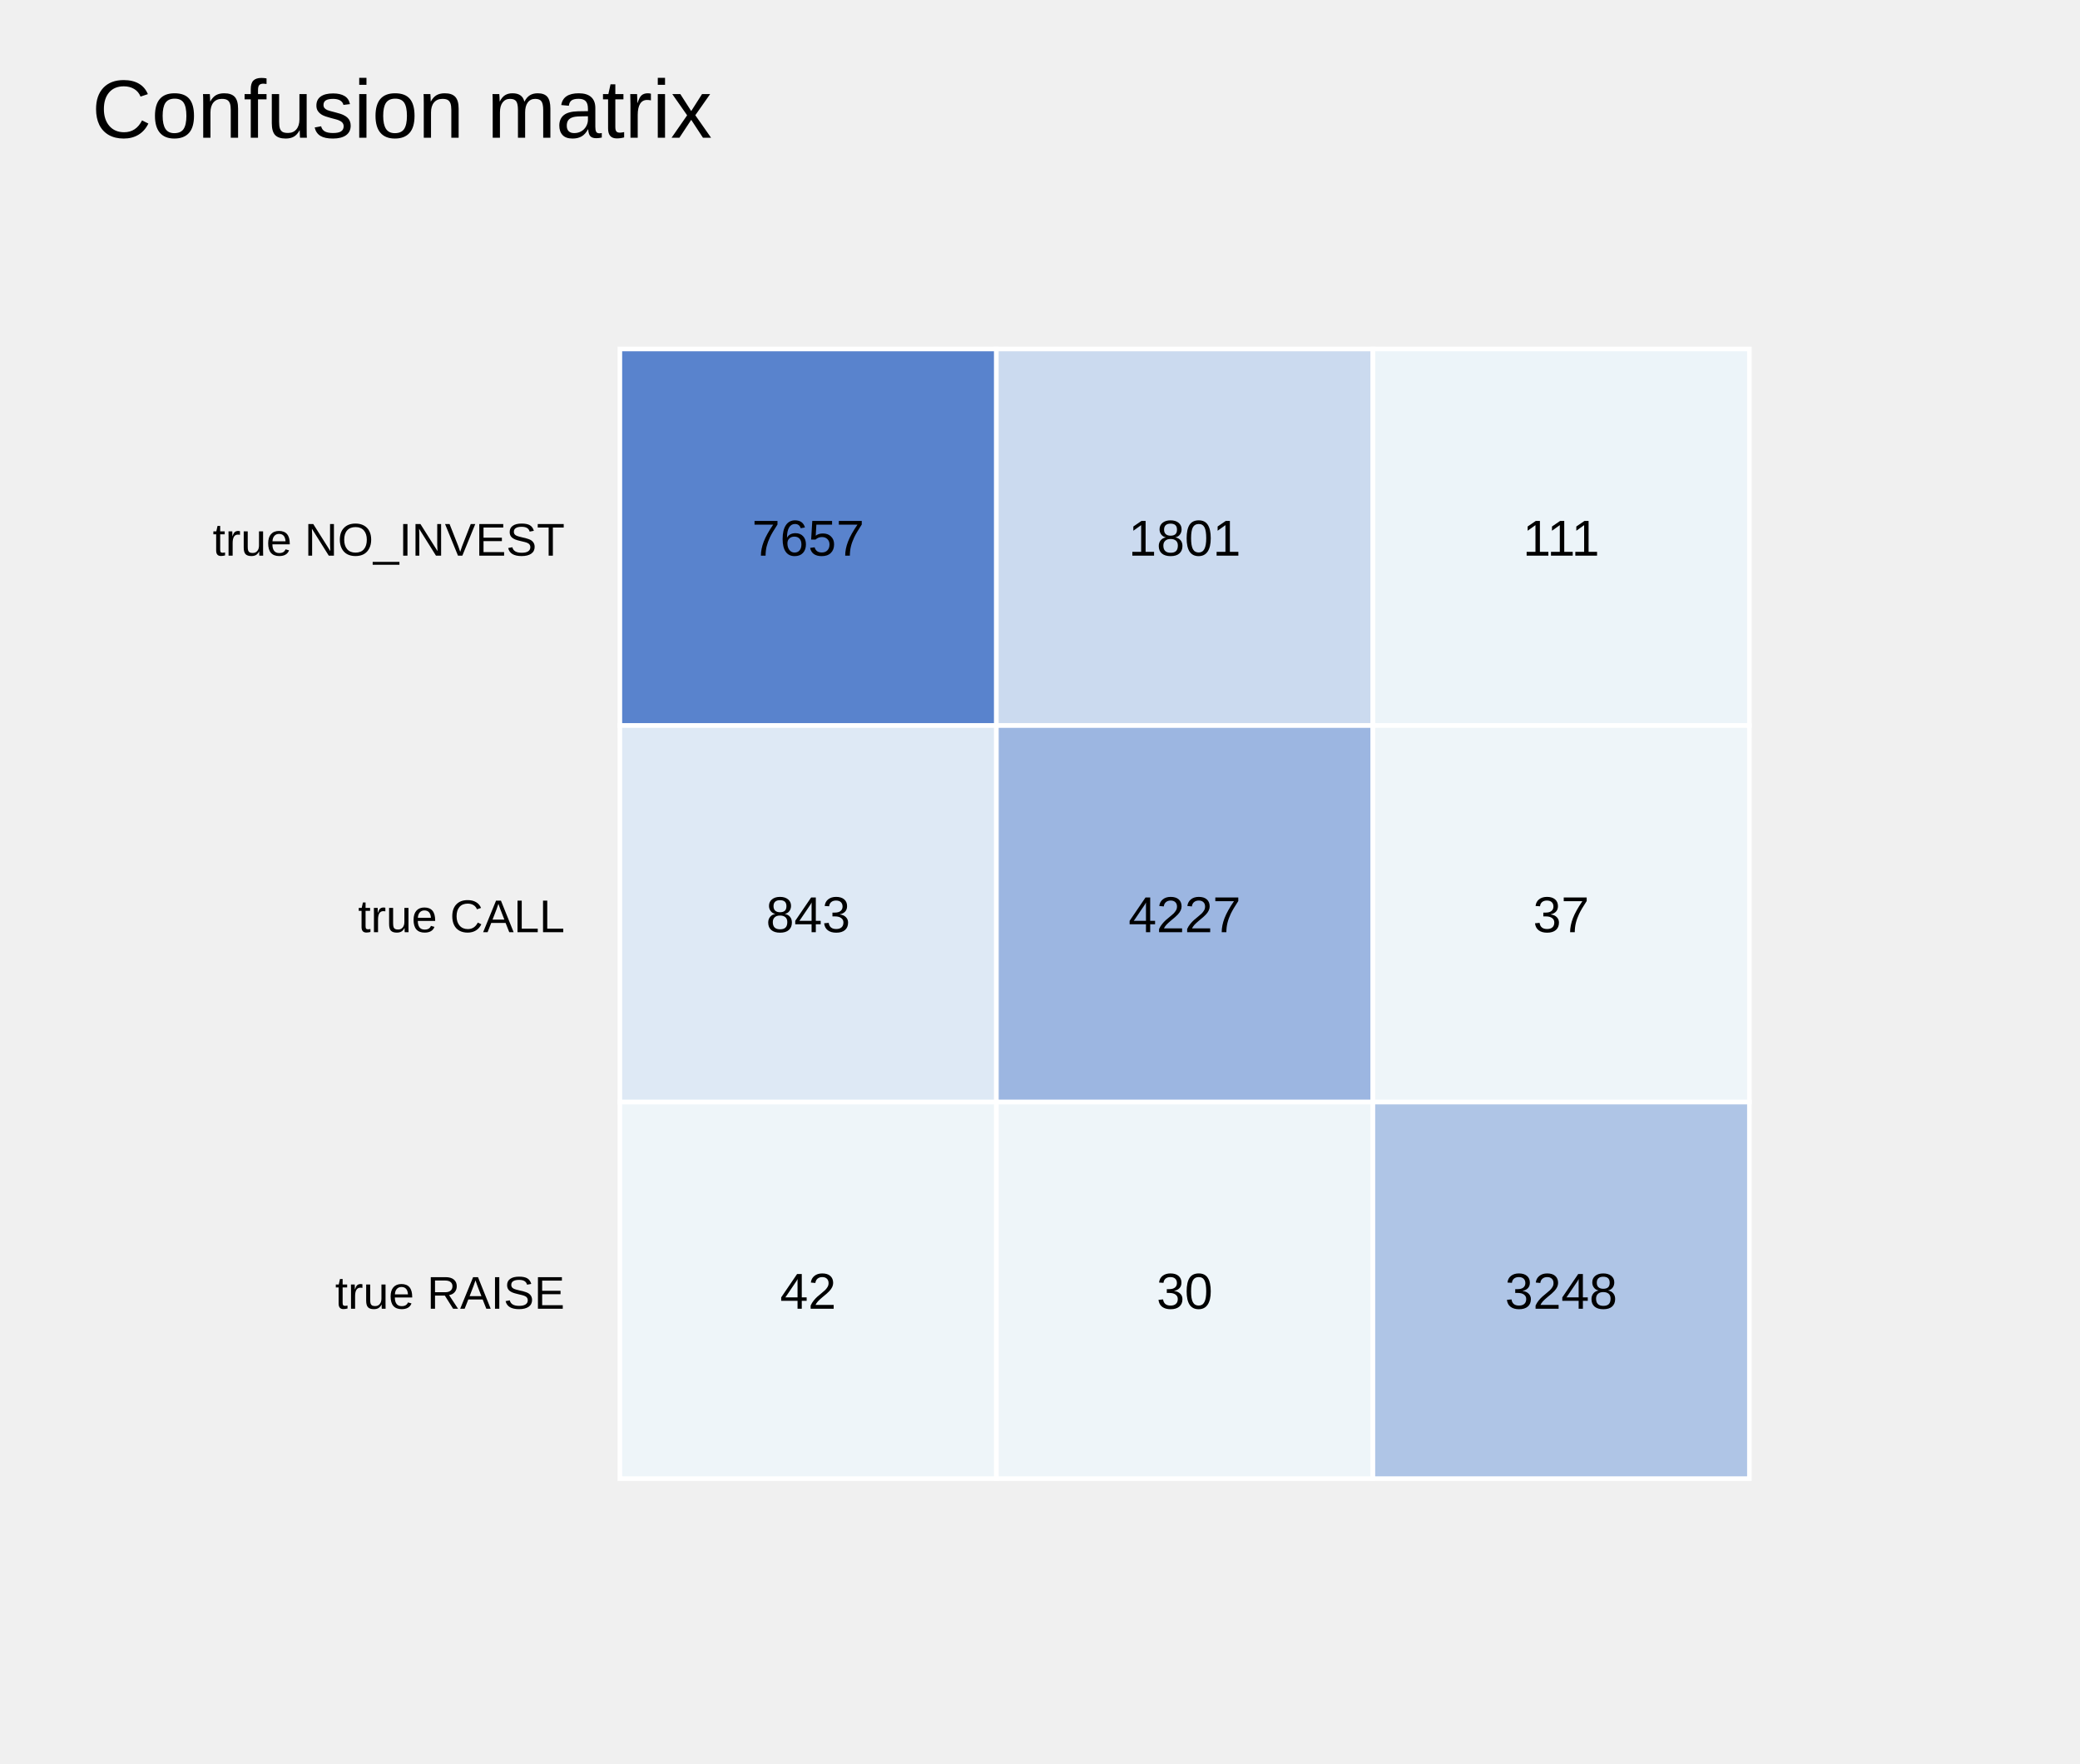
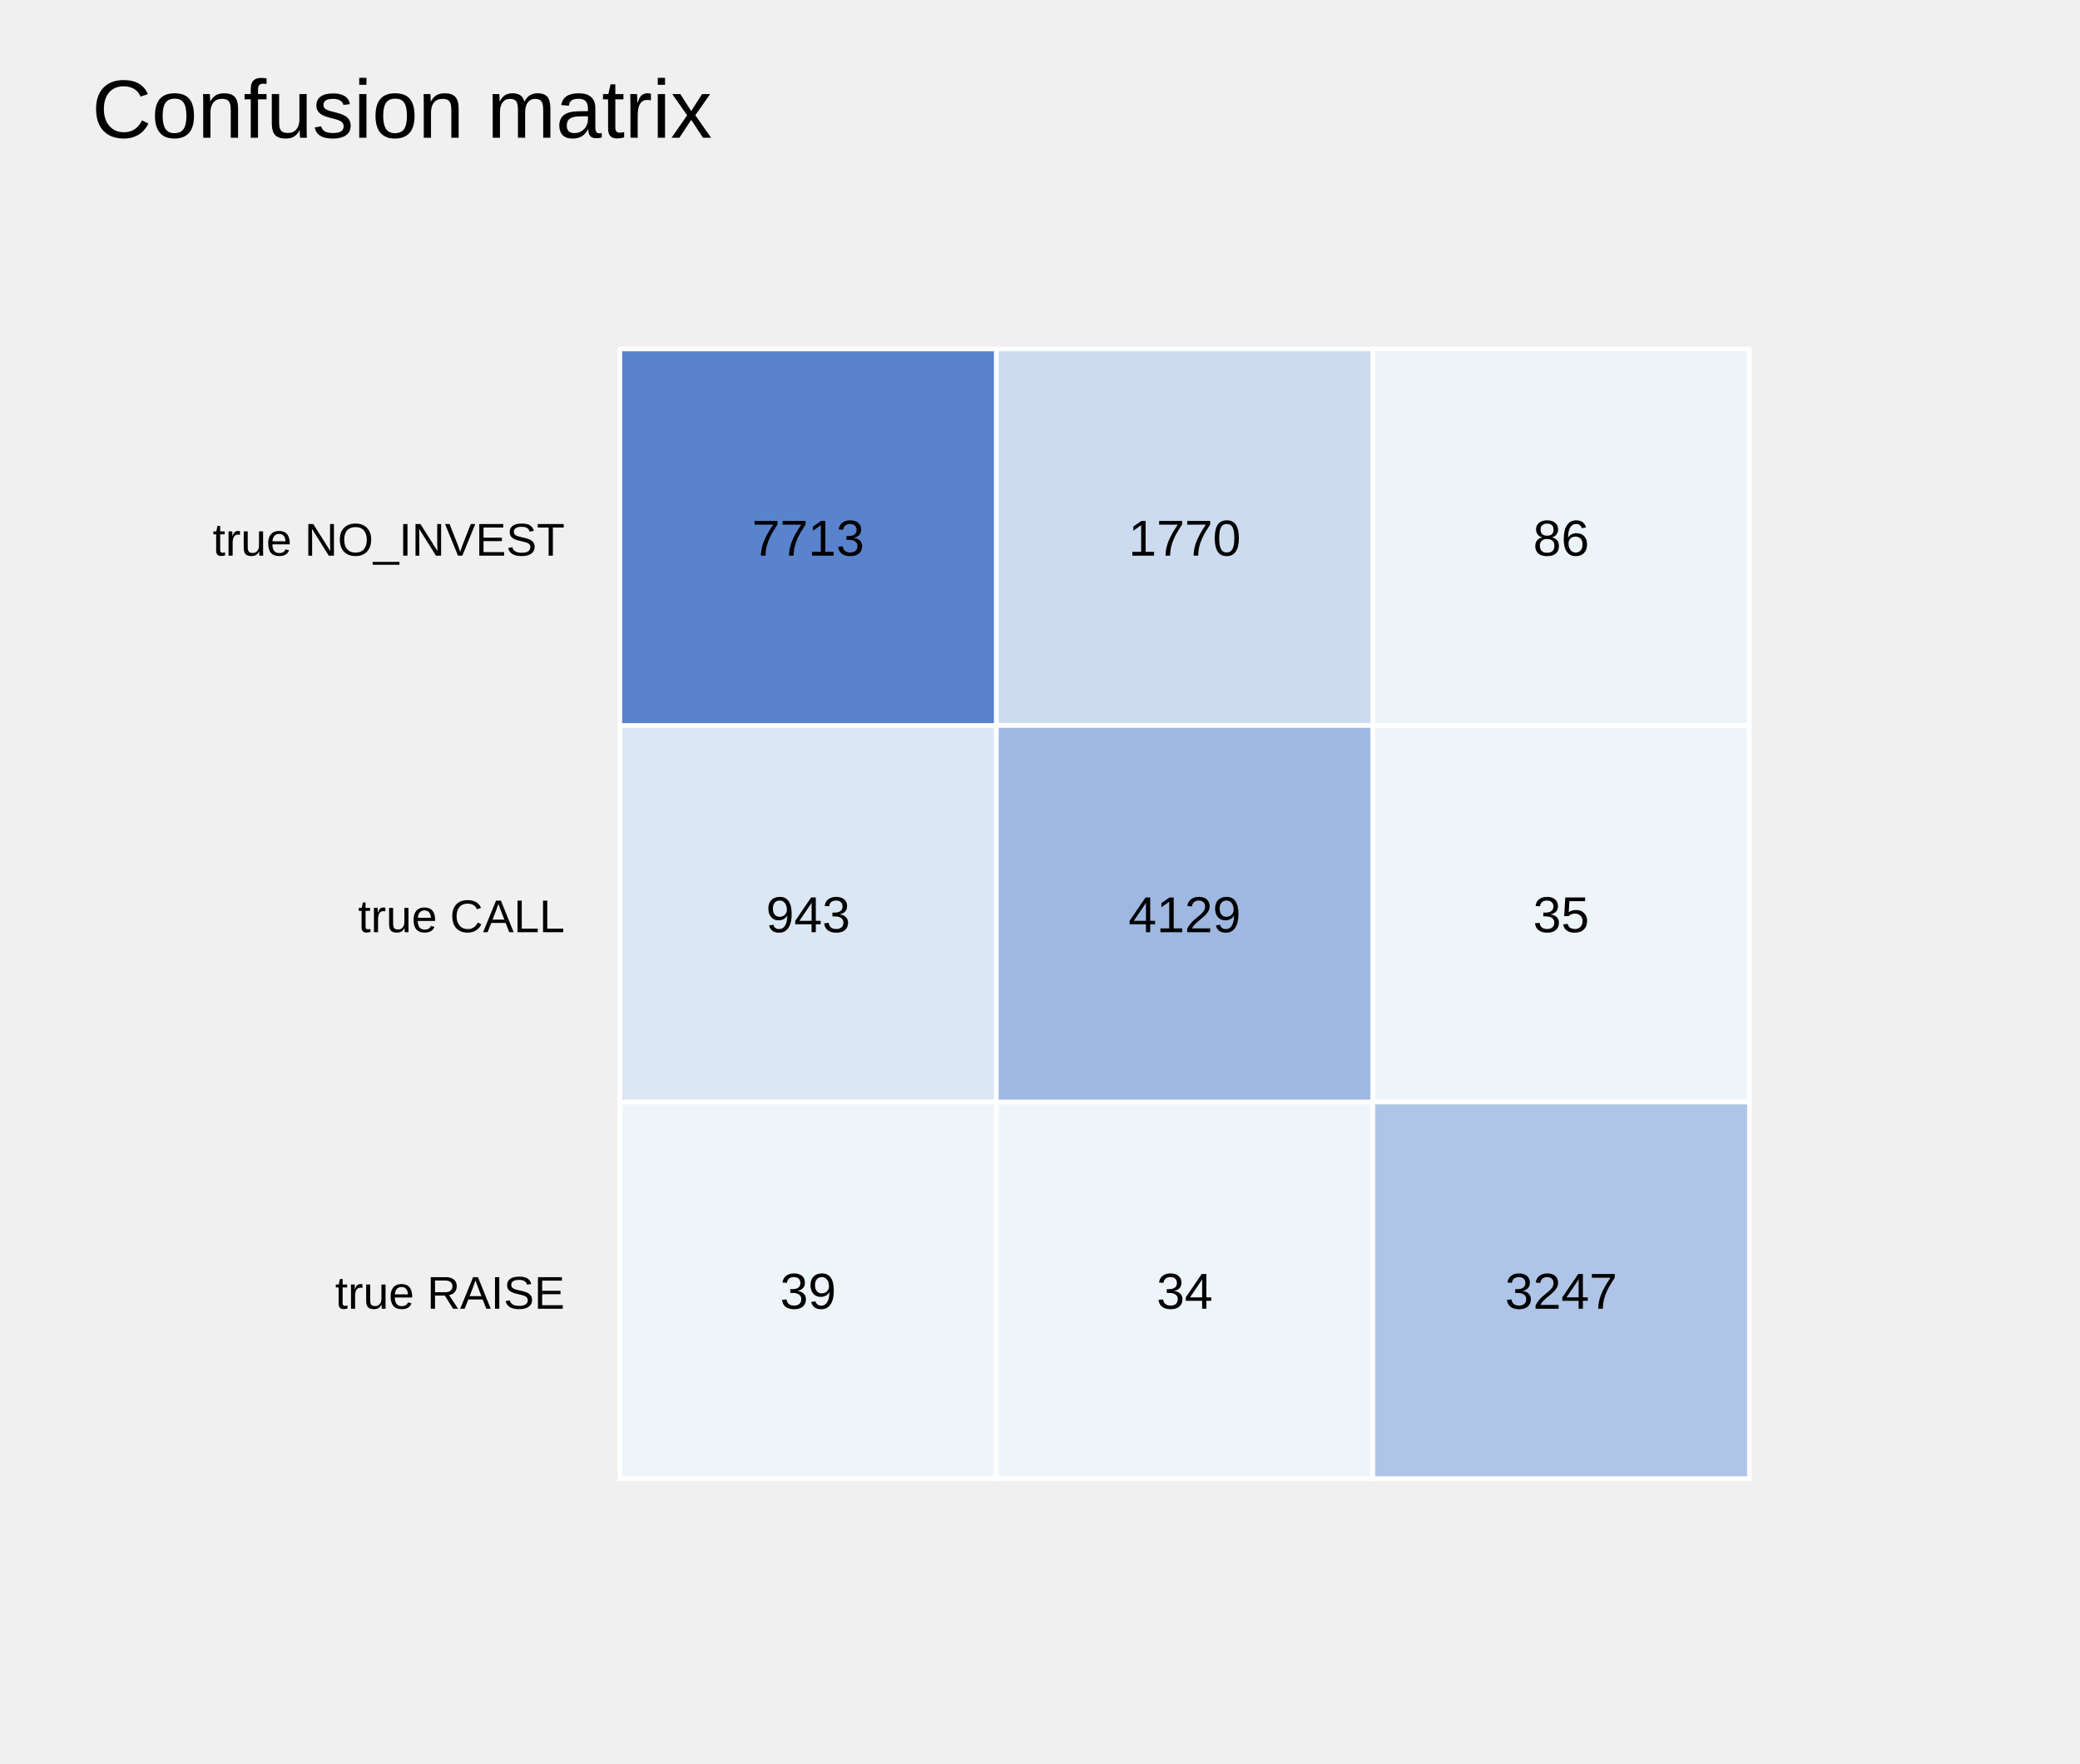
<svg xmlns="http://www.w3.org/2000/svg" width="453" height="384" viewBox="0 0 453 384">
  <text x="20" y="30" font-size="18" font-family="Arial">Confusion matrix</text>
  <text x="123" y="121.0" text-anchor="end" font-size="10" font-family="Arial">true NO_INVEST</text>
  <rect x="135" y="76" width="82" height="82" fill="#5983cd" stroke="#ffffff" />
-   <text x="176.0" y="121.0" text-anchor="middle" font-size="11" font-family="Arial">7657</text>
-   <rect x="217" y="76" width="82" height="82" fill="#cbdaef" stroke="#ffffff" />
-   <text x="258.0" y="121.0" text-anchor="middle" font-size="11" font-family="Arial">1801</text>
-   <rect x="299" y="76" width="82" height="82" fill="#ecf4f9" stroke="#ffffff" />
-   <text x="340.0" y="121.0" text-anchor="middle" font-size="11" font-family="Arial">111</text>
+   <text x="176.0" y="121.0" text-anchor="middle" font-size="11" font-family="Arial">7713</text>
+   <rect x="217" y="76" width="82" height="82" fill="#ccdbef" stroke="#ffffff" />
+   <text x="258.0" y="121.0" text-anchor="middle" font-size="11" font-family="Arial">1770</text>
+   <rect x="299" y="76" width="82" height="82" fill="#edf4f9" stroke="#ffffff" />
+   <text x="340.0" y="121.0" text-anchor="middle" font-size="11" font-family="Arial">86</text>
  <text x="123" y="203.0" text-anchor="end" font-size="10" font-family="Arial">true CALL</text>
-   <rect x="135" y="158" width="82" height="82" fill="#dee9f5" stroke="#ffffff" />
-   <text x="176.0" y="203.0" text-anchor="middle" font-size="11" font-family="Arial">843</text>
-   <rect x="217" y="158" width="82" height="82" fill="#9cb6e1" stroke="#ffffff" />
-   <text x="258.0" y="203.0" text-anchor="middle" font-size="11" font-family="Arial">4227</text>
+   <rect x="135" y="158" width="82" height="82" fill="#dce7f4" stroke="#ffffff" />
+   <text x="176.0" y="203.0" text-anchor="middle" font-size="11" font-family="Arial">943</text>
+   <rect x="217" y="158" width="82" height="82" fill="#9eb8e1" stroke="#ffffff" />
+   <text x="258.0" y="203.0" text-anchor="middle" font-size="11" font-family="Arial">4129</text>
  <rect x="299" y="158" width="82" height="82" fill="#eef5f9" stroke="#ffffff" />
-   <text x="340.0" y="203.0" text-anchor="middle" font-size="11" font-family="Arial">37</text>
+   <text x="340.0" y="203.0" text-anchor="middle" font-size="11" font-family="Arial">35</text>
  <text x="123" y="285.0" text-anchor="end" font-size="10" font-family="Arial">true RAISE</text>
  <rect x="135" y="240" width="82" height="82" fill="#eef5f9" stroke="#ffffff" />
-   <text x="176.0" y="285.0" text-anchor="middle" font-size="11" font-family="Arial">42</text>
+   <text x="176.0" y="285.0" text-anchor="middle" font-size="11" font-family="Arial">39</text>
  <rect x="217" y="240" width="82" height="82" fill="#eef5f9" stroke="#ffffff" />
-   <text x="258.0" y="285.0" text-anchor="middle" font-size="11" font-family="Arial">30</text>
-   <rect x="299" y="240" width="82" height="82" fill="#afc5e6" stroke="#ffffff" />
-   <text x="340.0" y="285.0" text-anchor="middle" font-size="11" font-family="Arial">3248</text>
+   <text x="258.0" y="285.0" text-anchor="middle" font-size="11" font-family="Arial">34</text>
+   <rect x="299" y="240" width="82" height="82" fill="#afc5e7" stroke="#ffffff" />
+   <text x="340.0" y="285.0" text-anchor="middle" font-size="11" font-family="Arial">3247</text>
</svg>
